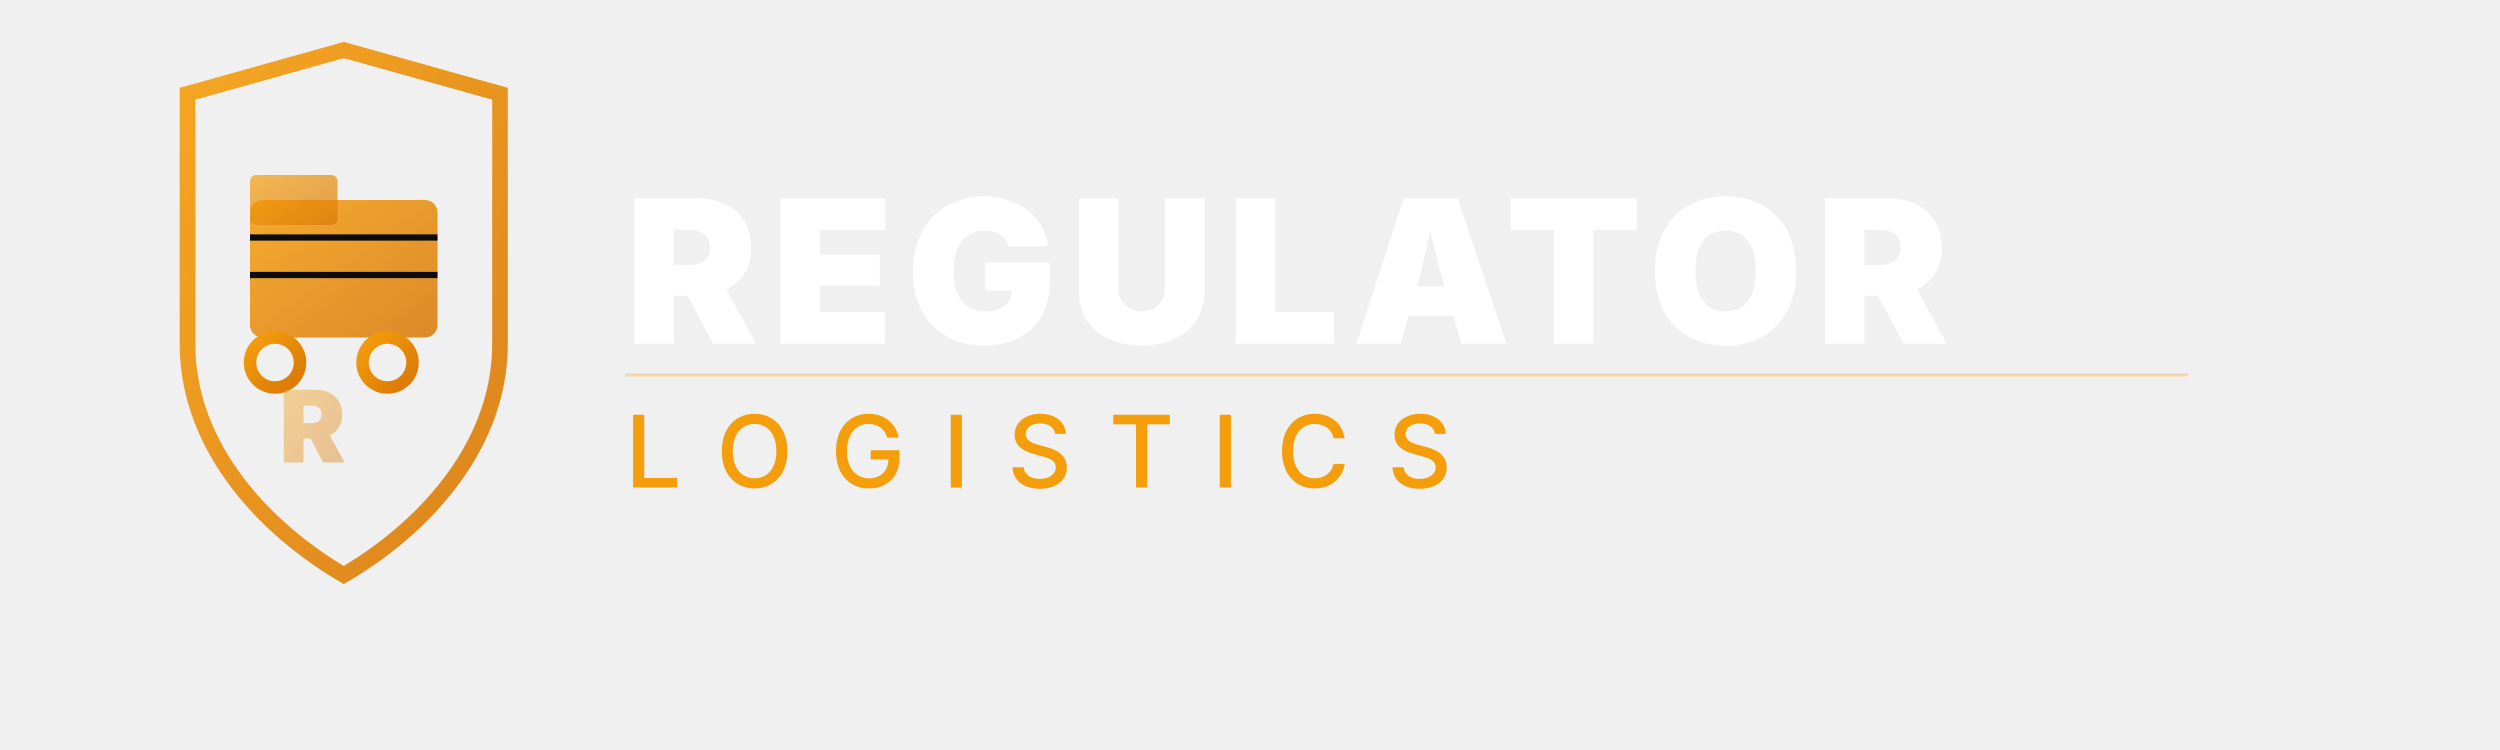
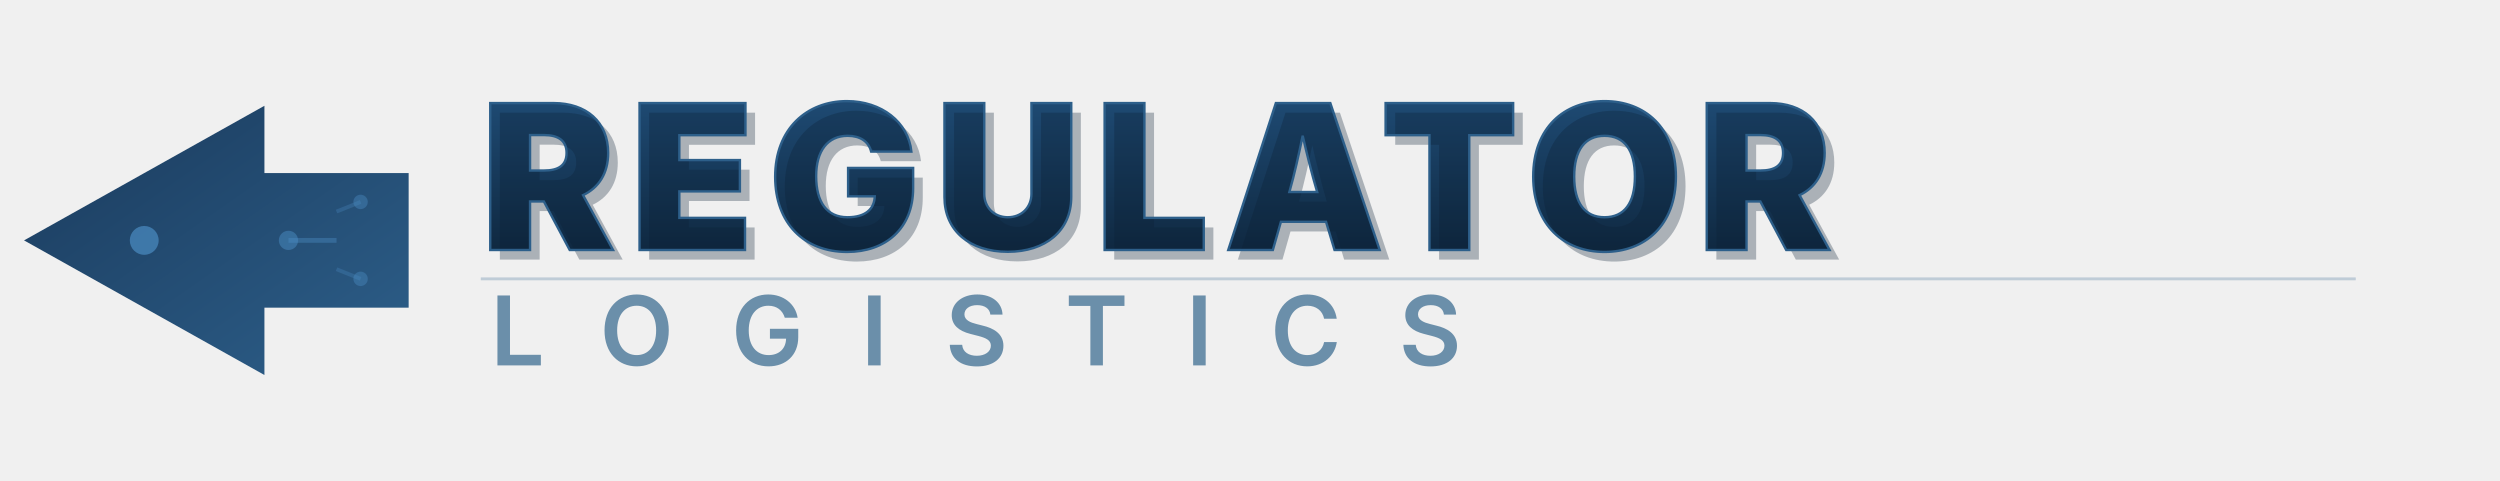
- <svg xmlns="http://www.w3.org/2000/svg" viewBox="0 0 400 120" width="400" height="120">
+ <svg xmlns="http://www.w3.org/2000/svg" viewBox="0 0 520 100" width="520" height="100">
  <defs>
-     <linearGradient id="amber" x1="0%" y1="0%" x2="100%" y2="100%">
-       <stop offset="0%" style="stop-color:#f59e0b" />
-       <stop offset="100%" style="stop-color:#d97706" />
+     <linearGradient id="arrow" x1="0%" y1="0%" x2="100%" y2="100%">
+       <stop offset="0%" style="stop-color:#1a3a5c" />
+       <stop offset="100%" style="stop-color:#2d5f8a" />
+     </linearGradient>
+     <linearGradient id="text3d" x1="0%" y1="0%" x2="0%" y2="100%">
+       <stop offset="0%" style="stop-color:#1e4a73" />
+       <stop offset="100%" style="stop-color:#0f2840" />
    </linearGradient>
  </defs>
-   <path d="M30 15 L55 8 L80 15 L80 55 C80 72 67 85 55 92 C43 85 30 72 30 55 Z" fill="none" stroke="url(#amber)" stroke-width="2.5" opacity="0.9" />
-   <rect x="40" y="32" width="30" height="22" rx="2" fill="url(#amber)" opacity="0.85" />
-   <rect x="40" y="28" width="14" height="8" rx="1" fill="url(#amber)" opacity="0.7" />
-   <circle cx="44" cy="58" r="4" fill="none" stroke="url(#amber)" stroke-width="2" />
-   <circle cx="62" cy="58" r="4" fill="none" stroke="url(#amber)" stroke-width="2" />
-   <line x1="40" y1="38" x2="70" y2="38" stroke="#0c0c0e" stroke-width="1" />
-   <line x1="40" y1="44" x2="70" y2="44" stroke="#0c0c0e" stroke-width="1" />
-   <text x="50" y="74" font-family="Inter, Arial Black, sans-serif" font-size="16" font-weight="900" fill="url(#amber)" text-anchor="middle" opacity="0.4">R</text>
-   <text x="100" y="55" font-family="Inter, Arial Black, sans-serif" font-size="32" font-weight="900" fill="#ffffff" letter-spacing="2">REGULATOR</text>
-   <text x="100" y="78" font-family="Inter, Arial, sans-serif" font-size="16" font-weight="500" fill="#f59e0b" letter-spacing="6">LOGISTICS</text>
-   <line x1="100" y1="60" x2="350" y2="60" stroke="#f59e0b" stroke-width="0.5" opacity="0.3" />
+   <g transform="translate(5, 12)">
+     <polygon points="0,38 50,10 50,24 80,24 80,52 50,52 50,66" fill="url(#arrow)" />
+     <circle cx="25" cy="38" r="3" fill="#4a8bc2" opacity="0.7" />
+     <circle cx="55" cy="38" r="2" fill="#4a8bc2" opacity="0.5" />
+     <line x1="55" y1="38" x2="65" y2="38" stroke="#4a8bc2" stroke-width="1" opacity="0.4" />
+     <circle cx="70" cy="30" r="1.5" fill="#4a8bc2" opacity="0.4" />
+     <circle cx="70" cy="46" r="1.5" fill="#4a8bc2" opacity="0.4" />
+     <line x1="65" y1="32" x2="70" y2="30" stroke="#4a8bc2" stroke-width="0.8" opacity="0.3" />
+     <line x1="65" y1="44" x2="70" y2="46" stroke="#4a8bc2" stroke-width="0.8" opacity="0.3" />
+   </g>
+   <text x="100" y="52" font-family="Inter, 'Arial Black', Impact, sans-serif" font-size="42" font-weight="900" fill="url(#text3d)" letter-spacing="3">REGULATOR</text>
+   <text x="102" y="54" font-family="Inter, 'Arial Black', Impact, sans-serif" font-size="42" font-weight="900" fill="#0a1e33" letter-spacing="3" opacity="0.3">REGULATOR</text>
+   <text x="100" y="52" font-family="Inter, 'Arial Black', Impact, sans-serif" font-size="42" font-weight="900" fill="none" stroke="#2d5f8a" stroke-width="0.5" letter-spacing="3">REGULATOR</text>
+   <text x="102" y="76" font-family="Inter, Arial, sans-serif" font-size="20" font-weight="600" fill="#6b8faa" letter-spacing="12">LOGISTICS</text>
+   <line x1="100" y1="58" x2="490" y2="58" stroke="#2d5f8a" stroke-width="0.6" opacity="0.25" />
</svg>
